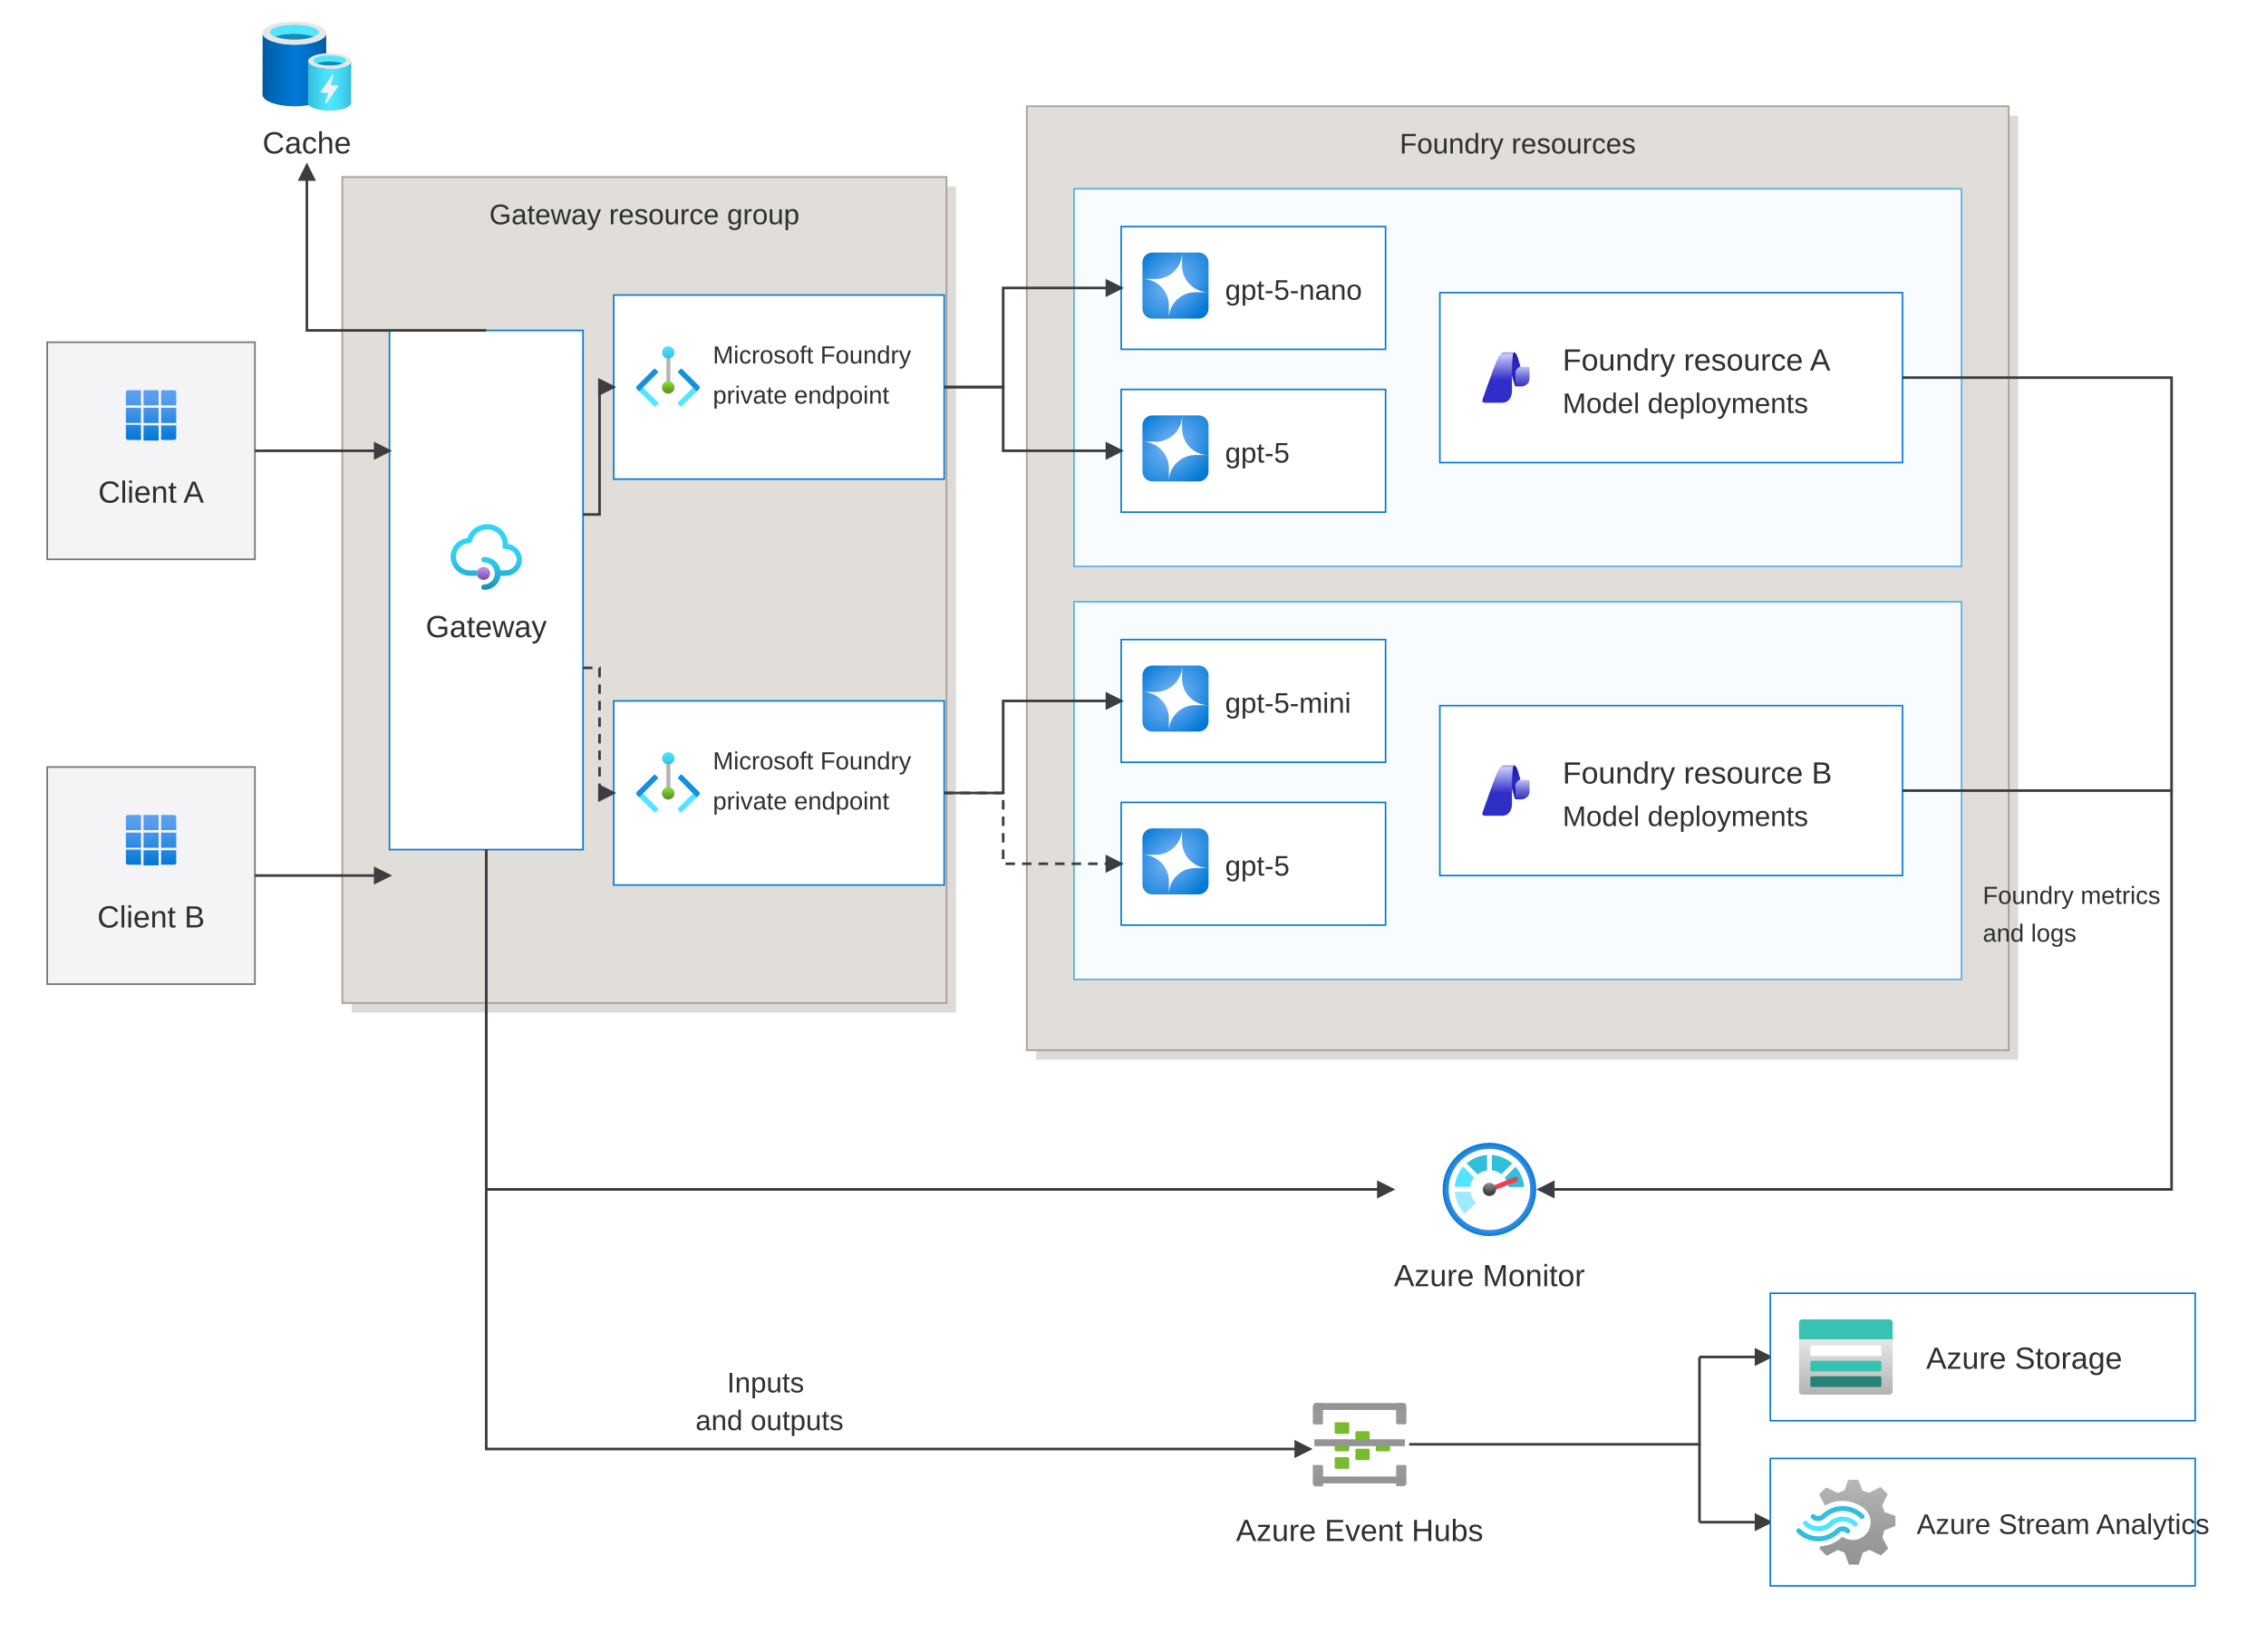
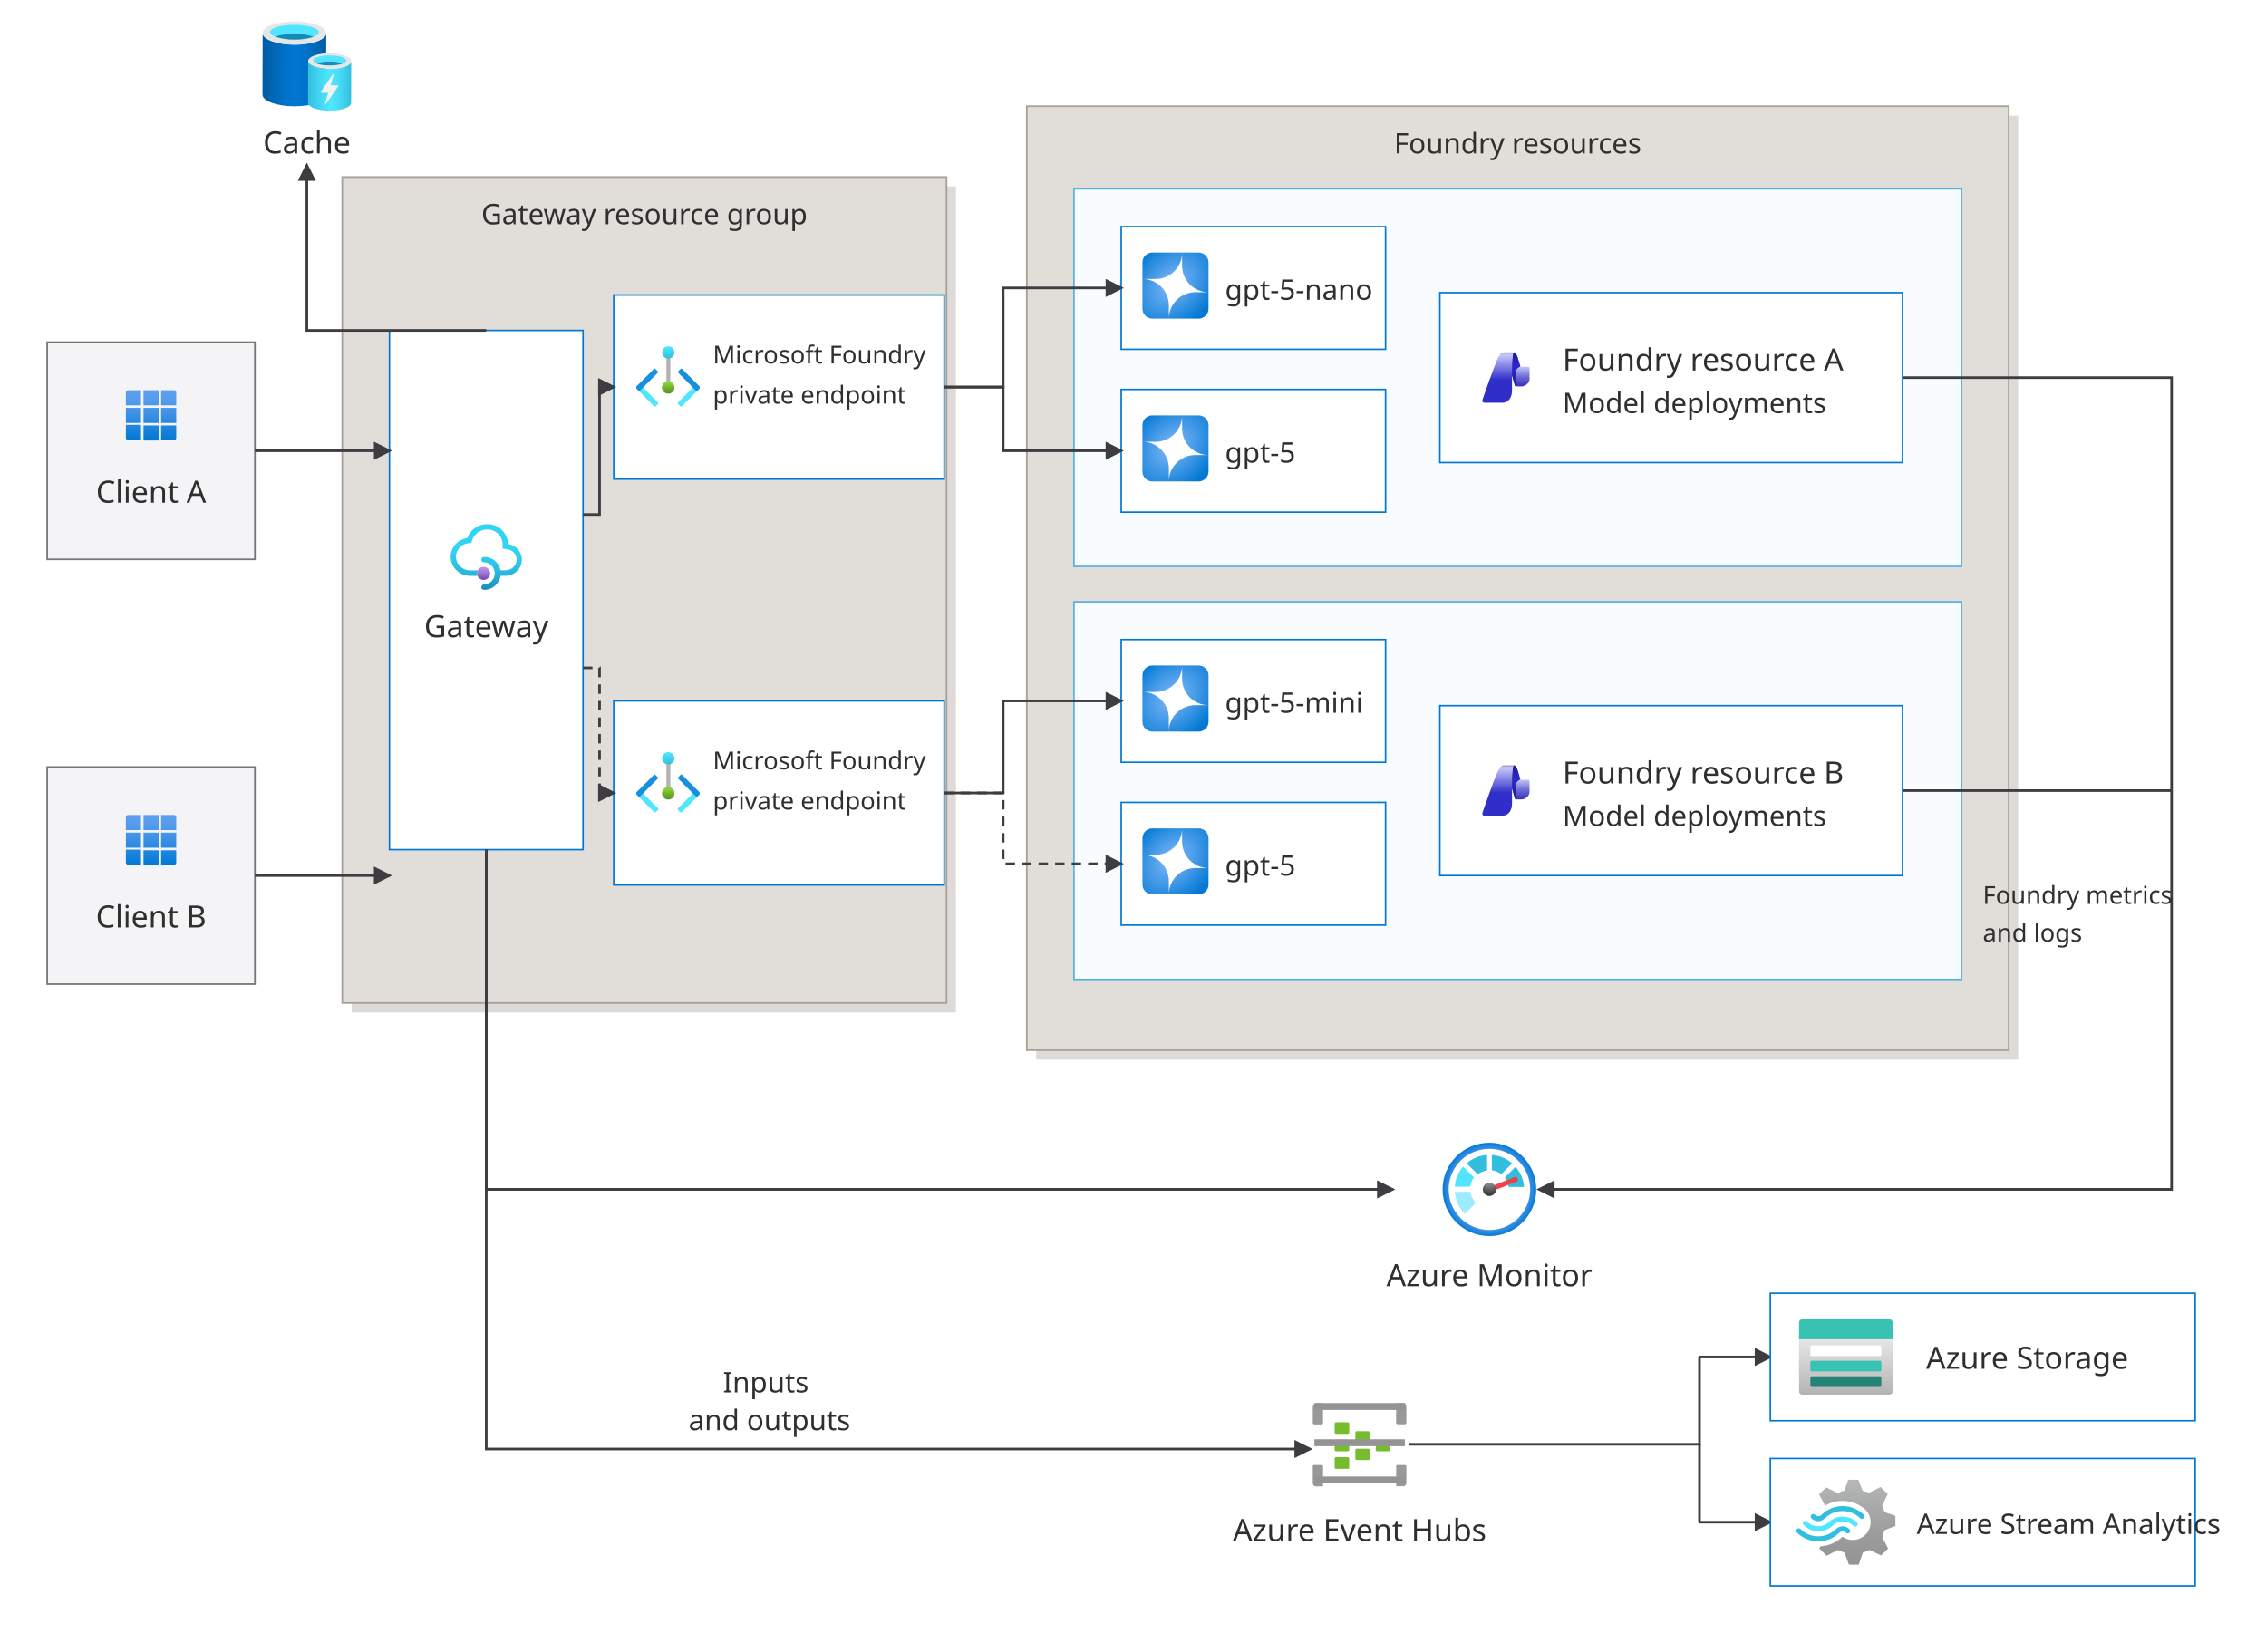
<svg xmlns="http://www.w3.org/2000/svg" width="10in" height="7.292in" viewBox="0 0 960 700" role="img" aria-labelledby="title description">
  <defs>
    <linearGradient id="client-gradient" x1="9" y1="17" x2="9" y2="1" gradientUnits="userSpaceOnUse">
      <stop offset="0" stop-color="#0078d4" />
      <stop offset=".16" stop-color="#1380da" />
      <stop offset=".53" stop-color="#3c91e5" />
      <stop offset=".82" stop-color="#559cec" />
      <stop offset="1" stop-color="#5ea0ef" />
    </linearGradient>
    <radialGradient id="model-gradient" cx="-67.981" cy="793.199" r=".45" gradientTransform="translate(-17939.03 20368.029) rotate(45) scale(25.091 -34.149)" gradientUnits="userSpaceOnUse">
      <stop offset="0" stop-color="#83b9f9" />
      <stop offset="1" stop-color="#0078d4" />
    </radialGradient>
    <linearGradient id="foundry-gradient-one" x1="10.91" y1="13.66" x2="13.62" y2="13.66" gradientTransform="translate(0 20) scale(1 -1)" gradientUnits="userSpaceOnUse">
      <stop offset="0" stop-color="#302ec9" />
      <stop offset=".12" stop-color="#151698" />
      <stop offset=".25" stop-color="#0a0b7e" />
      <stop offset=".43" stop-color="#090c7f" />
      <stop offset=".51" stop-color="#141698" />
      <stop offset=".61" stop-color="#282ac4" />
      <stop offset=".77" stop-color="#8e8ff4" />
      <stop offset=".85" stop-color="#a7a6f7" />
      <stop offset=".91" stop-color="#cacafb" />
      <stop offset="1" stop-color="#fff" />
    </linearGradient>
    <linearGradient id="foundry-gradient-two" x1="12.26" y1="8.32" x2="12.26" y2="18.23" gradientTransform="translate(0 20) scale(1 -1)" gradientUnits="userSpaceOnUse">
      <stop offset=".02" stop-color="#201ba6" />
      <stop offset=".64" stop-color="#2d29c7" />
      <stop offset="1" stop-color="#201ba6" />
    </linearGradient>
    <linearGradient id="foundry-gradient-three" x1="14.19" y1="8.27" x2="14.19" y2="14.47" gradientTransform="translate(0 20) scale(1 -1)" gradientUnits="userSpaceOnUse">
      <stop offset="0" stop-color="#3530c3" />
      <stop offset=".5" stop-color="#6d71d1" />
      <stop offset=".97" stop-color="#c0bff5" />
      <stop offset="1" stop-color="#e3e4ff" />
    </linearGradient>
    <linearGradient id="foundry-gradient-four" x1="6.51" y1="3" x2="6.51" y2="19.15" gradientTransform="translate(0 20) scale(1 -1)" gradientUnits="userSpaceOnUse">
      <stop offset="0" stop-color="#302ec9" />
      <stop offset=".45" stop-color="#302ec9" />
      <stop offset=".95" stop-color="#cacafb" />
      <stop offset="1" stop-color="#7f7eaf" />
    </linearGradient>
    <linearGradient id="private-endpoint-top" x1="9.084" y1="790.967" x2="9.084" y2="787.492" gradientTransform="matrix(1 0 0 -1 0 791.516)" gradientUnits="userSpaceOnUse">
      <stop offset="0" stop-color="#50e6ff" />
      <stop offset="1" stop-color="#32bedd" />
    </linearGradient>
    <linearGradient id="private-endpoint-bottom" x1="9.065" y1="13.843" x2="9.065" y2="10.368" gradientUnits="userSpaceOnUse">
      <stop offset="0" stop-color="#5e9624" />
      <stop offset=".183" stop-color="#629c25" />
      <stop offset=".435" stop-color="#6dae2a" />
      <stop offset=".726" stop-color="#7fcb30" />
      <stop offset=".822" stop-color="#86d633" />
    </linearGradient>
    <linearGradient id="cache-gradient-one" x1="-2.113" y1="12.211" x2="10.011" y2="12.211" gradientTransform="translate(2.699 -2.533) rotate(.147)" gradientUnits="userSpaceOnUse">
      <stop offset="0" stop-color="#005ba1" />
      <stop offset=".068" stop-color="#0060a9" />
      <stop offset=".356" stop-color="#0071c8" />
      <stop offset=".517" stop-color="#0078d4" />
      <stop offset=".642" stop-color="#0074cd" />
      <stop offset=".82" stop-color="#006abb" />
      <stop offset="1" stop-color="#005ba1" />
    </linearGradient>
    <linearGradient id="cache-gradient-two" x1="6.563" y1="15.274" x2="14.785" y2="15.274" gradientTransform="translate(2.699 -2.533) rotate(.147)" gradientUnits="userSpaceOnUse">
      <stop offset="0" stop-color="#32bedd" />
      <stop offset=".322" stop-color="#47daf5" />
      <stop offset=".517" stop-color="#50e6ff" />
      <stop offset=".664" stop-color="#4bdff9" />
      <stop offset=".872" stop-color="#3dcdea" />
      <stop offset="1" stop-color="#32bedd" />
    </linearGradient>
    <radialGradient id="monitor-gradient" cx="5.72" cy="7.45" r="8.42" gradientTransform="translate(3.23 1.51) scale(1.01)" gradientUnits="userSpaceOnUse">
      <stop offset=".18" stop-color="#5ea0ef" />
      <stop offset=".56" stop-color="#5c9fee" />
      <stop offset=".69" stop-color="#559ced" />
      <stop offset=".78" stop-color="#4a97e9" />
      <stop offset=".86" stop-color="#3990e4" />
      <stop offset=".93" stop-color="#2387de" />
      <stop offset=".99" stop-color="#087bd6" />
      <stop offset="1" stop-color="#0078d4" />
    </radialGradient>
    <radialGradient id="monitor-center-gradient" cx="28.18" cy="202.29" r="2.7" gradientTransform="translate(-17.77 -185.01) scale(.95)" gradientUnits="userSpaceOnUse">
      <stop offset=".19" stop-color="#8c8e90" />
      <stop offset=".35" stop-color="#848688" />
      <stop offset=".6" stop-color="#6e7071" />
      <stop offset=".91" stop-color="#4a4b4c" />
      <stop offset="1" stop-color="#3e3f3f" />
    </radialGradient>
    <linearGradient id="api-management-gradient" x1="9" y1="16.82" x2="9" y2="1.18" gradientUnits="userSpaceOnUse">
      <stop offset="0" stop-color="#198ab3" />
      <stop offset=".09" stop-color="#1f9dc4" />
      <stop offset=".24" stop-color="#28b5d9" />
      <stop offset=".4" stop-color="#2dc6e9" />
      <stop offset=".57" stop-color="#31d1f2" />
      <stop offset=".78" stop-color="#32d4f5" />
    </linearGradient>
    <linearGradient id="api-management-node-gradient" x1="8.36" y1="11.35" x2="8.36" y2="14.46" gradientUnits="userSpaceOnUse">
      <stop offset="0" stop-color="#c69aeb" />
      <stop offset="1" stop-color="#6f4bb2" />
    </linearGradient>
    <linearGradient id="storage-gradient" x1="9" y1="15.83" x2="9" y2="5.79" gradientUnits="userSpaceOnUse">
      <stop offset="0" stop-color="#b3b3b3" />
      <stop offset=".26" stop-color="#c1c1c1" />
      <stop offset="1" stop-color="#e6e6e6" />
    </linearGradient>
    <linearGradient id="stream-gradient" x1="11.08" y1="31.2" x2="11.08" y2="15.71" gradientTransform="translate(0 -14.32) scale(1 .99)" gradientUnits="userSpaceOnUse">
      <stop offset="0" stop-color="#949494" />
      <stop offset=".33" stop-color="#9b9b9b" />
      <stop offset=".82" stop-color="#aeafb0" />
      <stop offset="1" stop-color="#b6b8b9" />
    </linearGradient>
    <marker id="arrow" markerWidth="7" markerHeight="7" refX="6" refY="3.5" orient="auto" markerUnits="strokeWidth">
      <path d="M0 0 7 3.5 0 7Z" fill="#3c3c41" />
    </marker>
    <symbol id="client-icon" viewBox="0 0 18 18">
      <path d="M6.6 12.2h4.8V17H6.6ZM1 5.8h4.8V1H1.67A.67.67 0 0 0 1 1.67Zm.67 11H5.8v-4.8H1v4.13a.67.67 0 0 0 .67.67ZM1 11.4h4.8V6.6H1Zm11.2 5.4h4.13a.67.67 0 0 0 .67-.67V12.2h-4.8Zm-5.6-5.4h4.8V6.6H6.6Zm5.6 0H17V6.6h-4.8Zm0-10.4v4.8H17V1.67a.67.67 0 0 0-.67-.67ZM6.6 5.8h4.8V1H6.6Z" fill="url(#client-gradient)" />
    </symbol>
    <symbol id="gateway-icon" viewBox="0 0 18 18">
      <path d="M14.18 5.89A4.85 4.85 0 0 0 9.23 1.18a5 5 0 0 0-4.75 3.29A4.61 4.61 0 0 0 .5 9a4.67 4.67 0 0 0 4.79 4.5 3 3 0 0 0 .42 0h1.2a1.47 1.47 0 0 1-.11-.56 1.51 1.51 0 0 1 .2-.73H5.6l-.31 0A3.41 3.41 0 0 1 1.77 9a3.33 3.33 0 0 1 2.91-3.27l.76-.12.25-.73a3.73 3.73 0 0 1 3.54-2.43 3.6 3.6 0 0 1 3.68 3.45V7l1.09.15a2.59 2.59 0 0 1 2.26 2.49 2.63 2.63 0 0 1-2.62 2.54h-.15l-.08 0h-1A3.92 3.92 0 0 0 8.54 9a.64.64 0 1 0 0 1.27 2.65 2.65 0 0 1 0 5.29.64.64 0 1 0 0 1.27 3.92 3.92 0 0 0 3.87-3.34h1.05a.64.64 0 0 0 .2 0A3.91 3.91 0 0 0 17.5 9.64a3.86 3.86 0 0 0-3.32-3.75Z" fill="url(#api-management-gradient)" />
      <rect x="6.8" y="11.35" width="3.12" height="3.12" rx="1.54" fill="url(#api-management-node-gradient)" />
    </symbol>
    <symbol id="private-endpoint-icon" viewBox="0 0 18 18">
      <path d="M7.85 13.342a1.738 1.738 0 1 0 2.436-2.479 1.715 1.715 0 0 0-.626-.389V3.009H8.548v7.444a1.729 1.729 0 0 0-.7 2.891Z" fill="#b3b3b3" />
      <circle cx="9.084" cy="2.209" r="1.738" fill="url(#private-endpoint-top)" />
      <path d="M2.632 10.449h.937a.3.3 0 0 1 .3.3v6.909a.6.6 0 0 1-.6.6h-.937v-7.509a.3.3 0 0 1 .3-.3Z" transform="translate(15.452 22.292) rotate(134.919)" fill="#50e6ff" />
      <path d="M2.581 6.093h.937a.3.3 0 0 1 .3.3v7.4H2.88a.6.6 0 0 1-.6-.6v-6.8a.3.3 0 0 1 .3-.3Z" transform="translate(7.91 .749) rotate(44.919)" fill="#1490df" />
      <path d="M14.132 10.449h.937a.6.6 0 0 1 .6.6v6.909a.3.3 0 0 1-.3.3h-.937a.3.3 0 0 1-.3-.3Z" transform="translate(14.542 -6.333) rotate(45.081)" fill="#50e6ff" />
      <path d="M14.782 6.093h.937v7.4a.3.3 0 0 1-.3.3h-.937a.3.3 0 0 1-.3-.3v-6.8a.6.6 0 0 1 .6-.6Z" transform="translate(32.558 6.424) rotate(135.081)" fill="#1490df" />
      <circle cx="9.065" cy="12.106" r="1.738" fill="url(#private-endpoint-bottom)" />
    </symbol>
    <symbol id="model-icon" viewBox="0 0 18 18">
      <path d="M0 2.7v12.6A2.7 2.7 0 0 0 2.7 18h12.6a2.7 2.7 0 0 0 2.7-2.7V2.7A2.7 2.7 0 0 0 15.3 0H2.7A2.7 2.7 0 0 0 0 2.7ZM10.8 0v3.6a7.2 7.2 0 0 0 7.2 7.2h-3.6A7.2 7.2 0 0 0 7.2 18v-3.6A7.2 7.2 0 0 0 0 7.2h3.6A7.2 7.2 0 0 0 10.8 0Z" fill="url(#model-gradient)" />
    </symbol>
    <symbol id="foundry-icon" viewBox="0 0 18 18">
      <path d="M11.96 11.68s.07-.1.07-.24V7.57c0-.85.66-1.76 1.59-2.03-.06-.19-.64-2.11-.81-2.65-.17-.56-.67-1.9-1.29-1.9h-.01s-.09.05-.13.13c-.32.58-.46 3.02-.46 4.84v2.26c.27.97.91 3.22.96 3.35 0 0 .05.1.09.1Z" fill="url(#foundry-gradient-one)" />
      <path d="M11.96 11.68s.07-.1.07-.24V7.57c0-.85.66-1.76 1.59-2.03-.06-.19-.64-2.11-.81-2.65-.17-.56-.67-1.9-1.29-1.9h-.01s-.09.05-.13.13c-.32.58-.46 3.02-.46 4.84v2.26c.27.97.91 3.22.96 3.35 0 0 .05.1.09.1Z" fill="url(#foundry-gradient-two)" />
      <path d="M16.01 5.46H14.2c-1.21 0-2.17 1.09-2.17 2.11v3.87c0 .14-.04.24-.07.24s-.09-.1-.09-.1c0 0 .07.21.17.21h1.98c.62 0 2.48-.61 2.48-2.52V6.02c0-.41-.24-.55-.49-.55Z" fill="url(#foundry-gradient-three)" />
      <path d="M2.34 17h5.38c2.35 0 3.2-2.03 3.2-3.81V5.96c0-2.08.19-4.97.61-4.97H8.3c-.77 0-1.43.82-2.18 2.48S1.76 15.34 1.6 15.83c-.26.79-.02 1.16.74 1.16Z" fill="url(#foundry-gradient-four)" />
    </symbol>
    <symbol id="monitor-icon" viewBox="0 0 18 18">
      <ellipse cx="9" cy="9" rx="8.5" ry="8.47" fill="url(#monitor-gradient)" />
      <ellipse cx="9" cy="9" rx="7.4" ry="7.37" fill="#fff" />
      <path d="M2.72 9.44a6.24 6.24 0 0 0 1.82 4l2-2a3.53 3.53 0 0 1-1-2Z" fill="#9cebff" />
      <path d="M13.13 4.27A6.25 6.25 0 0 0 9.44 2.74v2.79a3.41 3.41 0 0 1 1.71.7ZM4.87 4.27l2 2a3.41 3.41 0 0 1 1.71-.7V2.74a6.25 6.25 0 0 0-3.71 1.53ZM11.78 6.85a3.6 3.6 0 0 1 .71 1.71h2.79a6.16 6.16 0 0 0-1.53-3.67Z" fill="#32bedd" />
      <path d="M6.22 6.85l-2-2a6.16 6.16 0 0 0-1.5 3.67h2.79a3.6 3.6 0 0 1 .71-1.71Z" fill="#50e6ff" />
      <path d="M14.14 7a.45.45 0 0 0-.57-.25L9.45 8.41l.32.81 4.12-1.63a.44.44 0 0 0 .25-.59Z" fill="#f04049" />
      <ellipse cx="9" cy="9" rx="1.2" ry="1.2" fill="url(#monitor-center-gradient)" />
    </symbol>
    <symbol id="cache-icon" viewBox="0 0 18 18">
      <path d="M6.629 4.917C3.281 4.909.57 3.913.573 2.693L.543 14.442c0 1.21 2.663 2.2 5.973 2.224H6.6c3.348.009 6.065-.973 6.068-2.193L12.7 2.724c-.006 1.22-2.723 2.202-6.071 2.193Z" fill="url(#cache-gradient-one)" />
      <path d="M12.7 2.724c0 1.22-2.72 2.2-6.068 2.193S.57 3.913.573 2.693 3.293.491 6.641.5s6.06 1 6.056 2.224" fill="#e6e6e6" />
      <path d="M11.283 2.542c0 .775-2.085 1.4-4.651 1.392s-4.646-.64-4.644-1.416 2.085-1.4 4.651-1.393 4.646.641 4.644 1.417" fill="#50e6ff" />
      <path d="M6.635 2.853a11.181 11.181 0 0 0-3.683.524 10.8 10.8 0 0 0 3.68.557 10.814 10.814 0 0 0 3.683-.534 11.176 11.176 0 0 0-3.68-.547Z" fill="#198ab3" />
      <path d="M13.343 9.533c-2.271-.006-4.109-.681-4.107-1.508l-.021 7.967c0 .82 1.807 1.491 4.051 1.508h.056c2.271.006 4.113-.66 4.115-1.487l.02-7.967c-.002.827-1.844 1.493-4.114 1.487Z" fill="url(#cache-gradient-two)" />
      <path d="M17.457 8.046c0 .827-1.844 1.493-4.114 1.487s-4.109-.681-4.107-1.508 1.844-1.493 4.114-1.487 4.11.681 4.107 1.508" fill="#e6e6e6" />
      <path d="M16.5 7.922c0 .526-1.413.948-3.154.944s-3.15-.434-3.148-.96 1.413-.949 3.153-.944 3.15.434 3.149.96" fill="#50e6ff" />
      <path d="M13.346 8.133a7.61 7.61 0 0 0-2.5.355 7.312 7.312 0 0 0 2.495.378 7.321 7.321 0 0 0 2.5-.365 7.611 7.611 0 0 0-2.495-.368Z" fill="#198ab3" />
      <path d="M14.044 10.589a.1.1 0 0 0-.052-.013.134.134 0 0 0-.092.052L11.652 13.9a.128.128 0 0 0-.013.118.133.133 0 0 0 .105.065h1.346l-.6 1.974a.1.1 0 0 0 .052.13.078.078 0 0 0 .052.013.134.134 0 0 0 .092-.052L15 12.837c.013-.026.026-.039.026-.065a.117.117 0 0 0-.117-.118h-1.388l.579-1.934a.1.1 0 0 0-.056-.131Z" fill="#f2f2f2" />
    </symbol>
    <symbol id="bus-icon" viewBox="0 0 18 18">
      <path d="M10.83 8.42a.26.26 0 0 1-.24.27H8.5a.26.26 0 0 1-.27-.24V6.89a.26.26 0 0 1 .24-.27h2.09a.26.26 0 0 1 .27.24ZM14.54 10a.26.26 0 0 1-.24.27h-2.09a.26.26 0 0 1-.27-.24V8.48a.26.26 0 0 1 .24-.27h2.09a.26.26 0 0 1 .27.24ZM10.83 11.6a.26.26 0 0 1-.24.27H8.5a.26.26 0 0 1-.27-.24v-1.56a.26.26 0 0 1 .24-.27h2.09a.26.26 0 0 1 .27.24ZM7.12 6.84a.25.25 0 0 1-.23.26H4.74a.26.26 0 0 1-.27-.23V5.25A.26.26 0 0 1 4.71 5H6.8c.22 0 .32.11.32.27ZM7.12 10a.25.25 0 0 1-.23.27H4.74A.26.26 0 0 1 4.47 10V8.42a.26.26 0 0 1 .24-.26H6.8c.22 0 .32.1.32.26ZM7.12 13.19a.25.25 0 0 1-.23.27H4.74a.26.26 0 0 1-.27-.24V11.6a.25.25 0 0 1 .24-.26H6.8c.22 0 .32.1.32.26Z" fill="#76bc2d" />
      <path d="M1.07 1.51h1.29V5.1a.29.29 0 0 1-.29.29H.79A.29.29 0 0 1 .5 5.1v-3a.57.57 0 0 1 .57-.57Zm14.57 0h1.29a.57.57 0 0 1 .57.57v3a.29.29 0 0 1-.29.29h-1.29a.29.29 0 0 1-.29-.29V1.51ZM.79 12.76h1.29a.29.29 0 0 1 .29.29v3.6h-1.3a.57.57 0 0 1-.57-.57V13a.29.29 0 0 1 .29-.29Zm15.13 0h1.29a.29.29 0 0 1 .29.29v3a.57.57 0 0 1-.57.57h-1.29v-3.6a.29.29 0 0 1 .29-.29Z" fill="#999" />
      <path d="M.79 8.09h16.43v1.25H.79Zm0-6.58h16.43v1.25H.79Zm0 13.34h16.43v1.25H.79Z" fill="#949494" />
    </symbol>
    <symbol id="storage-icon" viewBox="0 0 18 18">
      <path d="M.5 5.79h17v9.48a.57.57 0 0 1-.57.57H1.07a.57.57 0 0 1-.57-.57Z" fill="url(#storage-gradient)" />
      <path d="M1.07 2.17h15.86a.57.57 0 0 1 .57.57v3.05H.5V2.73a.57.57 0 0 1 .57-.56Z" fill="#37c2b1" />
      <path d="M2.81 6.89h12.37a.27.27 0 0 1 .26.27v1.4a.27.27 0 0 1-.26.27H2.81a.27.27 0 0 1-.26-.27v-1.4a.27.27 0 0 1 .26-.27Z" fill="#fff" />
      <path d="M2.82 9.68h12.37a.27.27 0 0 1 .26.27v1.41a.27.27 0 0 1-.26.27H2.82a.27.27 0 0 1-.26-.27V10a.27.27 0 0 1 .26-.32Z" fill="#37c2b1" />
      <path d="M2.82 12.5h12.37a.27.27 0 0 1 .26.27v1.41a.27.27 0 0 1-.26.27H2.82a.27.27 0 0 1-.26-.27v-1.41a.27.27 0 0 1 .26-.27Z" fill="#258277" />
    </symbol>
    <symbol id="stream-icon" viewBox="0 0 18 18">
      <path d="M18 9.69V7.9l-.1-.09-1.84-.62L15.59 6l.91-1.88.1-.21L16 3.3l-.7-.69-.24.12-1.8.91-1.21-.34-.78-2H9.48l-.09.09-.62 1.83-1.26.47-2.08-1-1.28 1.25.12.24L5.23 6a6 6 0 0 1 3.2-.86A6.26 6.26 0 0 1 12 6.28l.36.26a3.25 3.25 0 0 1 .93 1.35A3 3 0 0 1 13.5 9a3.23 3.23 0 0 1-3.25 3.23 3.27 3.27 0 0 1-1.87-.59 6.31 6.31 0 0 1-4 1.75l-.19.39 1.28 1.29.26-.07 1.8-.96 1.24.51.79 2.16h1.8l.07-.25.64-1.91 1.22-.51 2.11 1 1.27-1.26-.12-.24-.93-1.79.38-1.29Z" fill="url(#stream-gradient)" />
      <path d="M4 10.65a3.6 3.6 0 0 1-2.56-1.05.46.46 0 1 1 .65-.6A2.65 2.65 0 0 0 4 9.73 2.62 2.62 0 0 0 5.88 9a3.55 3.55 0 0 1 2.55-1A3.64 3.64 0 0 1 11 9a.46.46 0 1 1-.65.65 2.69 2.69 0 0 0-1.89-.78 2.61 2.61 0 0 0-1.88.78A3.61 3.61 0 0 1 4 10.65Z" fill="#50e6ff" />
      <path d="M4 8.82a1.79 1.79 0 0 1-1.26-.52.46.46 0 0 1 .65-.65A.84.84 0 0 0 4 7.9a1.08 1.08 0 0 0 .6-.25 5.46 5.46 0 0 1 7.67 0 .46.46 0 0 1-.65.65 4.55 4.55 0 0 0-6.41 0A1.94 1.94 0 0 1 4 8.82Zm0 3.66a5.41 5.41 0 0 1-3.87-1.59.47.47 0 0 1 0-.64.47.47 0 0 1 .66 0A4.47 4.47 0 0 0 4 11.57a4.5 4.5 0 0 0 3.2-1.33 1.94 1.94 0 0 1 1.21-.49 1.83 1.83 0 0 1 1.25.52.46.46 0 0 1 0 .65.47.47 0 0 1-.66 0 .83.83 0 0 0-.59-.25 1 1 0 0 0-.6.26A5.41 5.41 0 0 1 4 12.48Z" fill="#32bedd" />
    </symbol>
-     <style>text{font-family:"Segoe UI",Arial,sans-serif;fill:#2f2f2f;font-size:13px}.small{font-size:12px}.endpoint{font-size:10.5px}.group-title{font-size:12px}.center{text-anchor:middle}.resource-shadow{fill:#8e8278;fill-opacity:.3}.resource{fill:#e1ddd8;stroke:#a79f98;stroke-width:.7}.zone{fill:#f8fcfe;stroke:#53b1e0;stroke-width:.65}.card{fill:#fff;stroke:#0078d4;stroke-width:.65}.client{fill:#f4f3f5;stroke:#777677;stroke-width:.7}.connector{fill:none;stroke:#3c3c41;stroke-width:1.1;marker-end:url(#arrow)}.line{fill:none;stroke:#3c3c41;stroke-width:1.1}.dashed{stroke-dasharray:4 3}</style>
+     <style>text{font-family:"Segoe UI",sans-serif;fill:#2f2f2f;font-size:13px}.small{font-size:12px}.endpoint{font-size:10.5px}.group-title{font-size:12px}.center{text-anchor:middle}.resource-shadow{fill:#8e8278;fill-opacity:.3}.resource{fill:#e1ddd8;stroke:#a79f98;stroke-width:.7}.zone{fill:#f8fcfe;stroke:#53b1e0;stroke-width:.65}.card{fill:#fff;stroke:#0078d4;stroke-width:.65}.client{fill:#f4f3f5;stroke:#777677;stroke-width:.7}.connector{fill:none;stroke:#3c3c41;stroke-width:1.1;marker-end:url(#arrow)}.line{fill:none;stroke:#3c3c41;stroke-width:1.1}.dashed{stroke-dasharray:4 3}</style>
  </defs>
  <rect width="960" height="700" fill="#fff" />
  <g aria-label="Cache">
    <use href="#cache-icon" x="108" y="8" width="44" height="40" />
    <text class="center" x="130" y="65">Cache</text>
  </g>
  <g aria-label="Client A">
    <rect class="client" x="20" y="145" width="88" height="92" />
    <use href="#client-icon" x="52" y="164" width="24" height="24" />
    <text class="center" x="64" y="213">Client A</text>
  </g>
  <g aria-label="Client B">
    <rect class="client" x="20" y="325" width="88" height="92" />
    <use href="#client-icon" x="52" y="344" width="24" height="24" />
    <text class="center" x="64" y="393">Client B</text>
  </g>
  <rect class="resource-shadow" x="149" y="79" width="256" height="350" />
  <rect class="resource" x="145" y="75" width="256" height="350" />
  <text class="group-title center" x="273" y="95">Gateway resource group</text>
  <g aria-label="Azure API Management gateway">
    <rect class="card" x="165" y="140" width="82" height="220" />
    <use href="#gateway-icon" x="190" y="220" width="32" height="32" />
    <text class="center" x="206" y="270">Gateway</text>
  </g>
  <g aria-label="Microsoft Foundry private endpoint A">
    <rect class="card" x="260" y="125" width="140" height="78" />
    <use href="#private-endpoint-icon" x="268" y="146" width="30" height="27" />
    <text class="endpoint" x="302" y="154">Microsoft Foundry</text>
    <text class="endpoint" x="302" y="171">private endpoint</text>
  </g>
  <g aria-label="Microsoft Foundry private endpoint B">
    <rect class="card" x="260" y="297" width="140" height="78" />
    <use href="#private-endpoint-icon" x="268" y="318" width="30" height="27" />
    <text class="endpoint" x="302" y="326">Microsoft Foundry</text>
    <text class="endpoint" x="302" y="343">private endpoint</text>
  </g>
  <rect class="resource-shadow" x="439" y="49" width="416" height="400" />
  <rect class="resource" x="435" y="45" width="416" height="400" />
  <text class="group-title center" x="643" y="65">Foundry resources</text>
  <g aria-label="Foundry resource A">
    <rect class="zone" x="455" y="80" width="376" height="160" />
    <rect class="card" x="475" y="96" width="112" height="52" />
    <use href="#model-icon" x="484" y="107" width="28" height="28" />
    <text class="small" x="519" y="127">gpt-5-nano</text>
    <rect class="card" x="475" y="165" width="112" height="52" />
    <use href="#model-icon" x="484" y="176" width="28" height="28" />
    <text class="small" x="519" y="196">gpt-5</text>
    <rect class="card" x="610" y="124" width="196" height="72" />
    <use href="#foundry-icon" x="626" y="145" width="24" height="30" />
    <text x="662" y="157">Foundry resource A</text>
    <text class="small" x="662" y="175">Model deployments</text>
  </g>
  <g aria-label="Foundry resource B">
    <rect class="zone" x="455" y="255" width="376" height="160" />
    <rect class="card" x="475" y="271" width="112" height="52" />
    <use href="#model-icon" x="484" y="282" width="28" height="28" />
    <text class="small" x="519" y="302">gpt-5-mini</text>
    <rect class="card" x="475" y="340" width="112" height="52" />
    <use href="#model-icon" x="484" y="351" width="28" height="28" />
    <text class="small" x="519" y="371">gpt-5</text>
    <rect class="card" x="610" y="299" width="196" height="72" />
    <use href="#foundry-icon" x="626" y="320" width="24" height="30" />
    <text x="662" y="332">Foundry resource B</text>
    <text class="small" x="662" y="350">Model deployments</text>
  </g>
  <path class="connector" d="M108 191H165" />
  <path class="connector" d="M108 371H165" />
  <path class="connector" d="M206 140H130V70" />
  <path class="connector" d="M247 218H254V164H260" />
  <path class="connector dashed" d="M247 283H254V336H260" />
  <path class="connector" d="M400 164H425V122H475" />
  <path class="connector" d="M400 164H425V191H475" />
  <path class="connector" d="M400 336H425V297H475" />
  <path class="connector dashed" d="M400 336H425V366H475" />
  <path class="line" d="M206 360V504H590" />
  <path class="connector" d="M206 504H590" />
  <path class="line" d="M806 160H920V504H652" />
  <path class="line" d="M806 335H920" />
  <path class="connector" d="M920 504H652" />
  <text class="endpoint" x="840" y="383">
    <tspan x="840">Foundry metrics</tspan>
    <tspan x="840" dy="16">and logs</tspan>
  </text>
  <g aria-label="Azure Monitor">
    <use href="#monitor-icon" x="610" y="483" width="42" height="42" />
    <text class="center" x="631" y="545">Azure Monitor</text>
  </g>
  <path class="connector" d="M206 360V614H555" />
  <text class="small center" x="326" y="590">
    <tspan x="326">Inputs</tspan>
    <tspan x="326" dy="16">and outputs</tspan>
  </text>
  <g aria-label="Azure Event Hubs">
    <use href="#bus-icon" x="555" y="591" width="42" height="42" />
    <text class="center" x="576" y="653">Azure Event Hubs</text>
  </g>
  <path class="line" d="M597 612H720V575" />
  <path class="connector" d="M720 575H750" />
  <path class="line" d="M720 612V645" />
  <path class="connector" d="M720 645H750" />
  <g aria-label="Azure Storage">
    <rect class="card" x="750" y="548" width="180" height="54" />
    <use href="#storage-icon" x="761" y="554" width="42" height="42" />
    <text x="816" y="580">Azure Storage</text>
  </g>
  <g aria-label="Azure Stream Analytics">
    <rect class="card" x="750" y="618" width="180" height="54" />
    <use href="#stream-icon" x="759" y="624" width="46" height="42" />
    <text class="small" x="812" y="650">Azure Stream Analytics</text>
  </g>
</svg>
